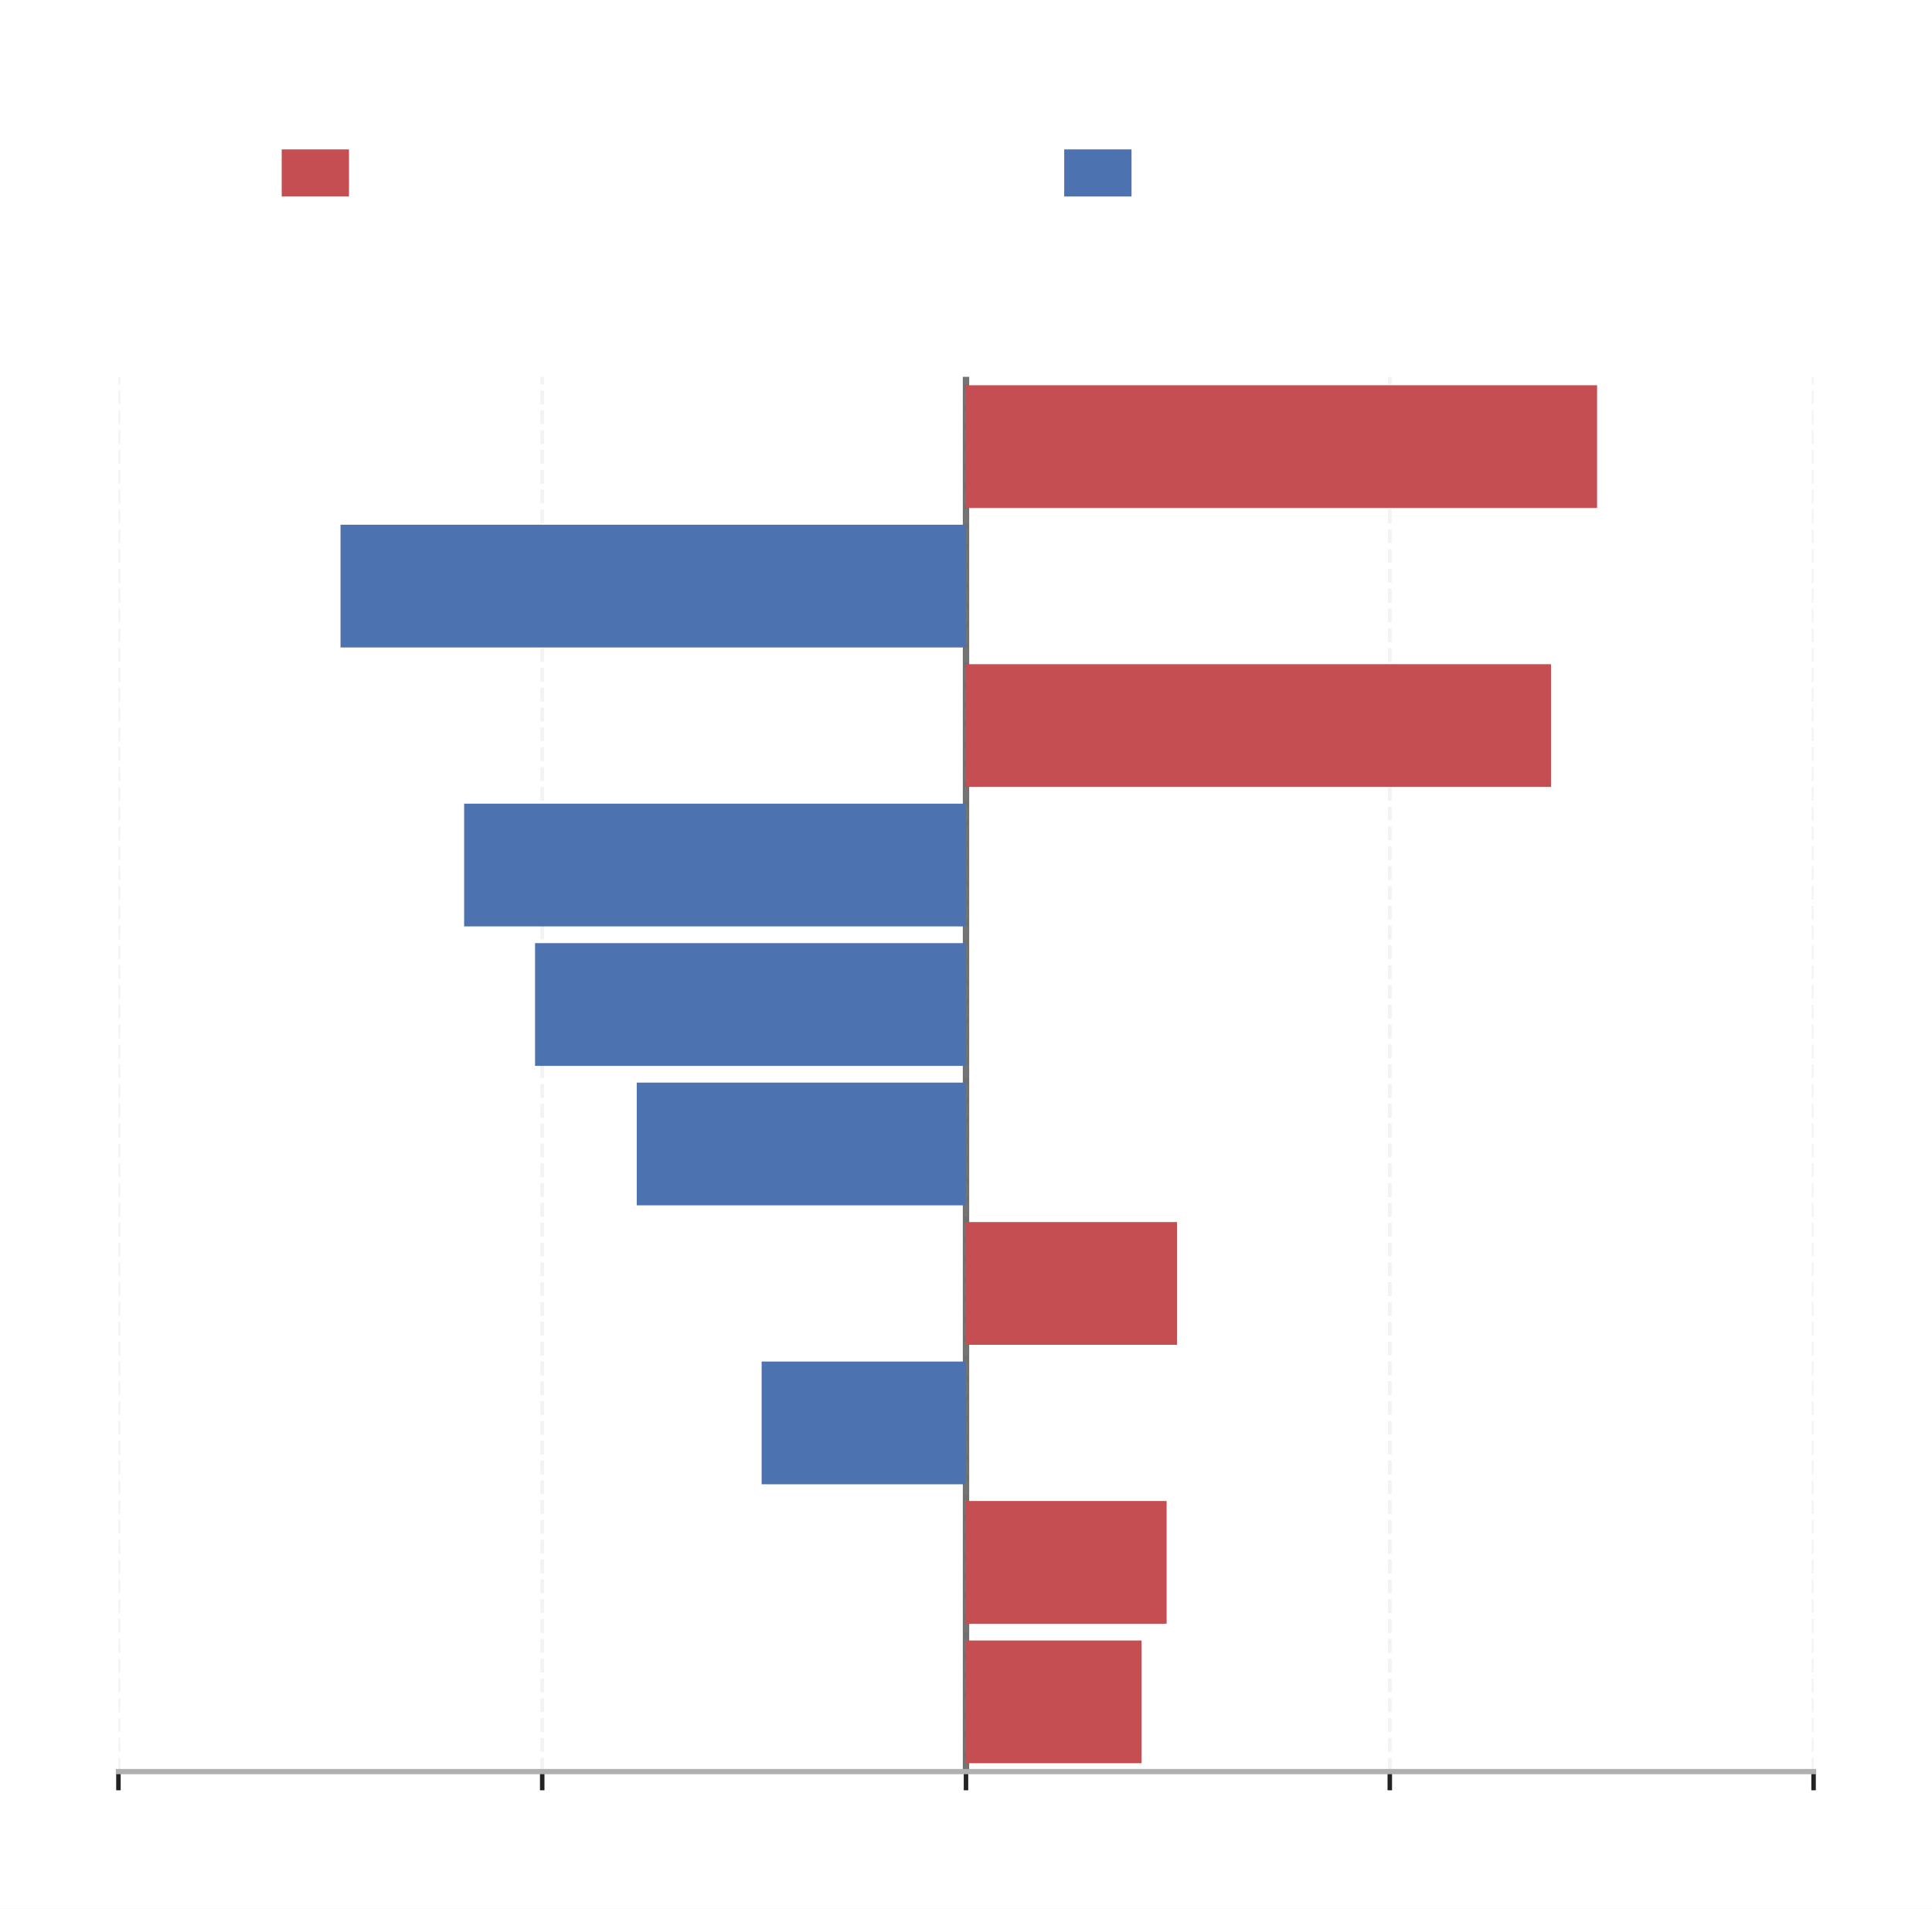
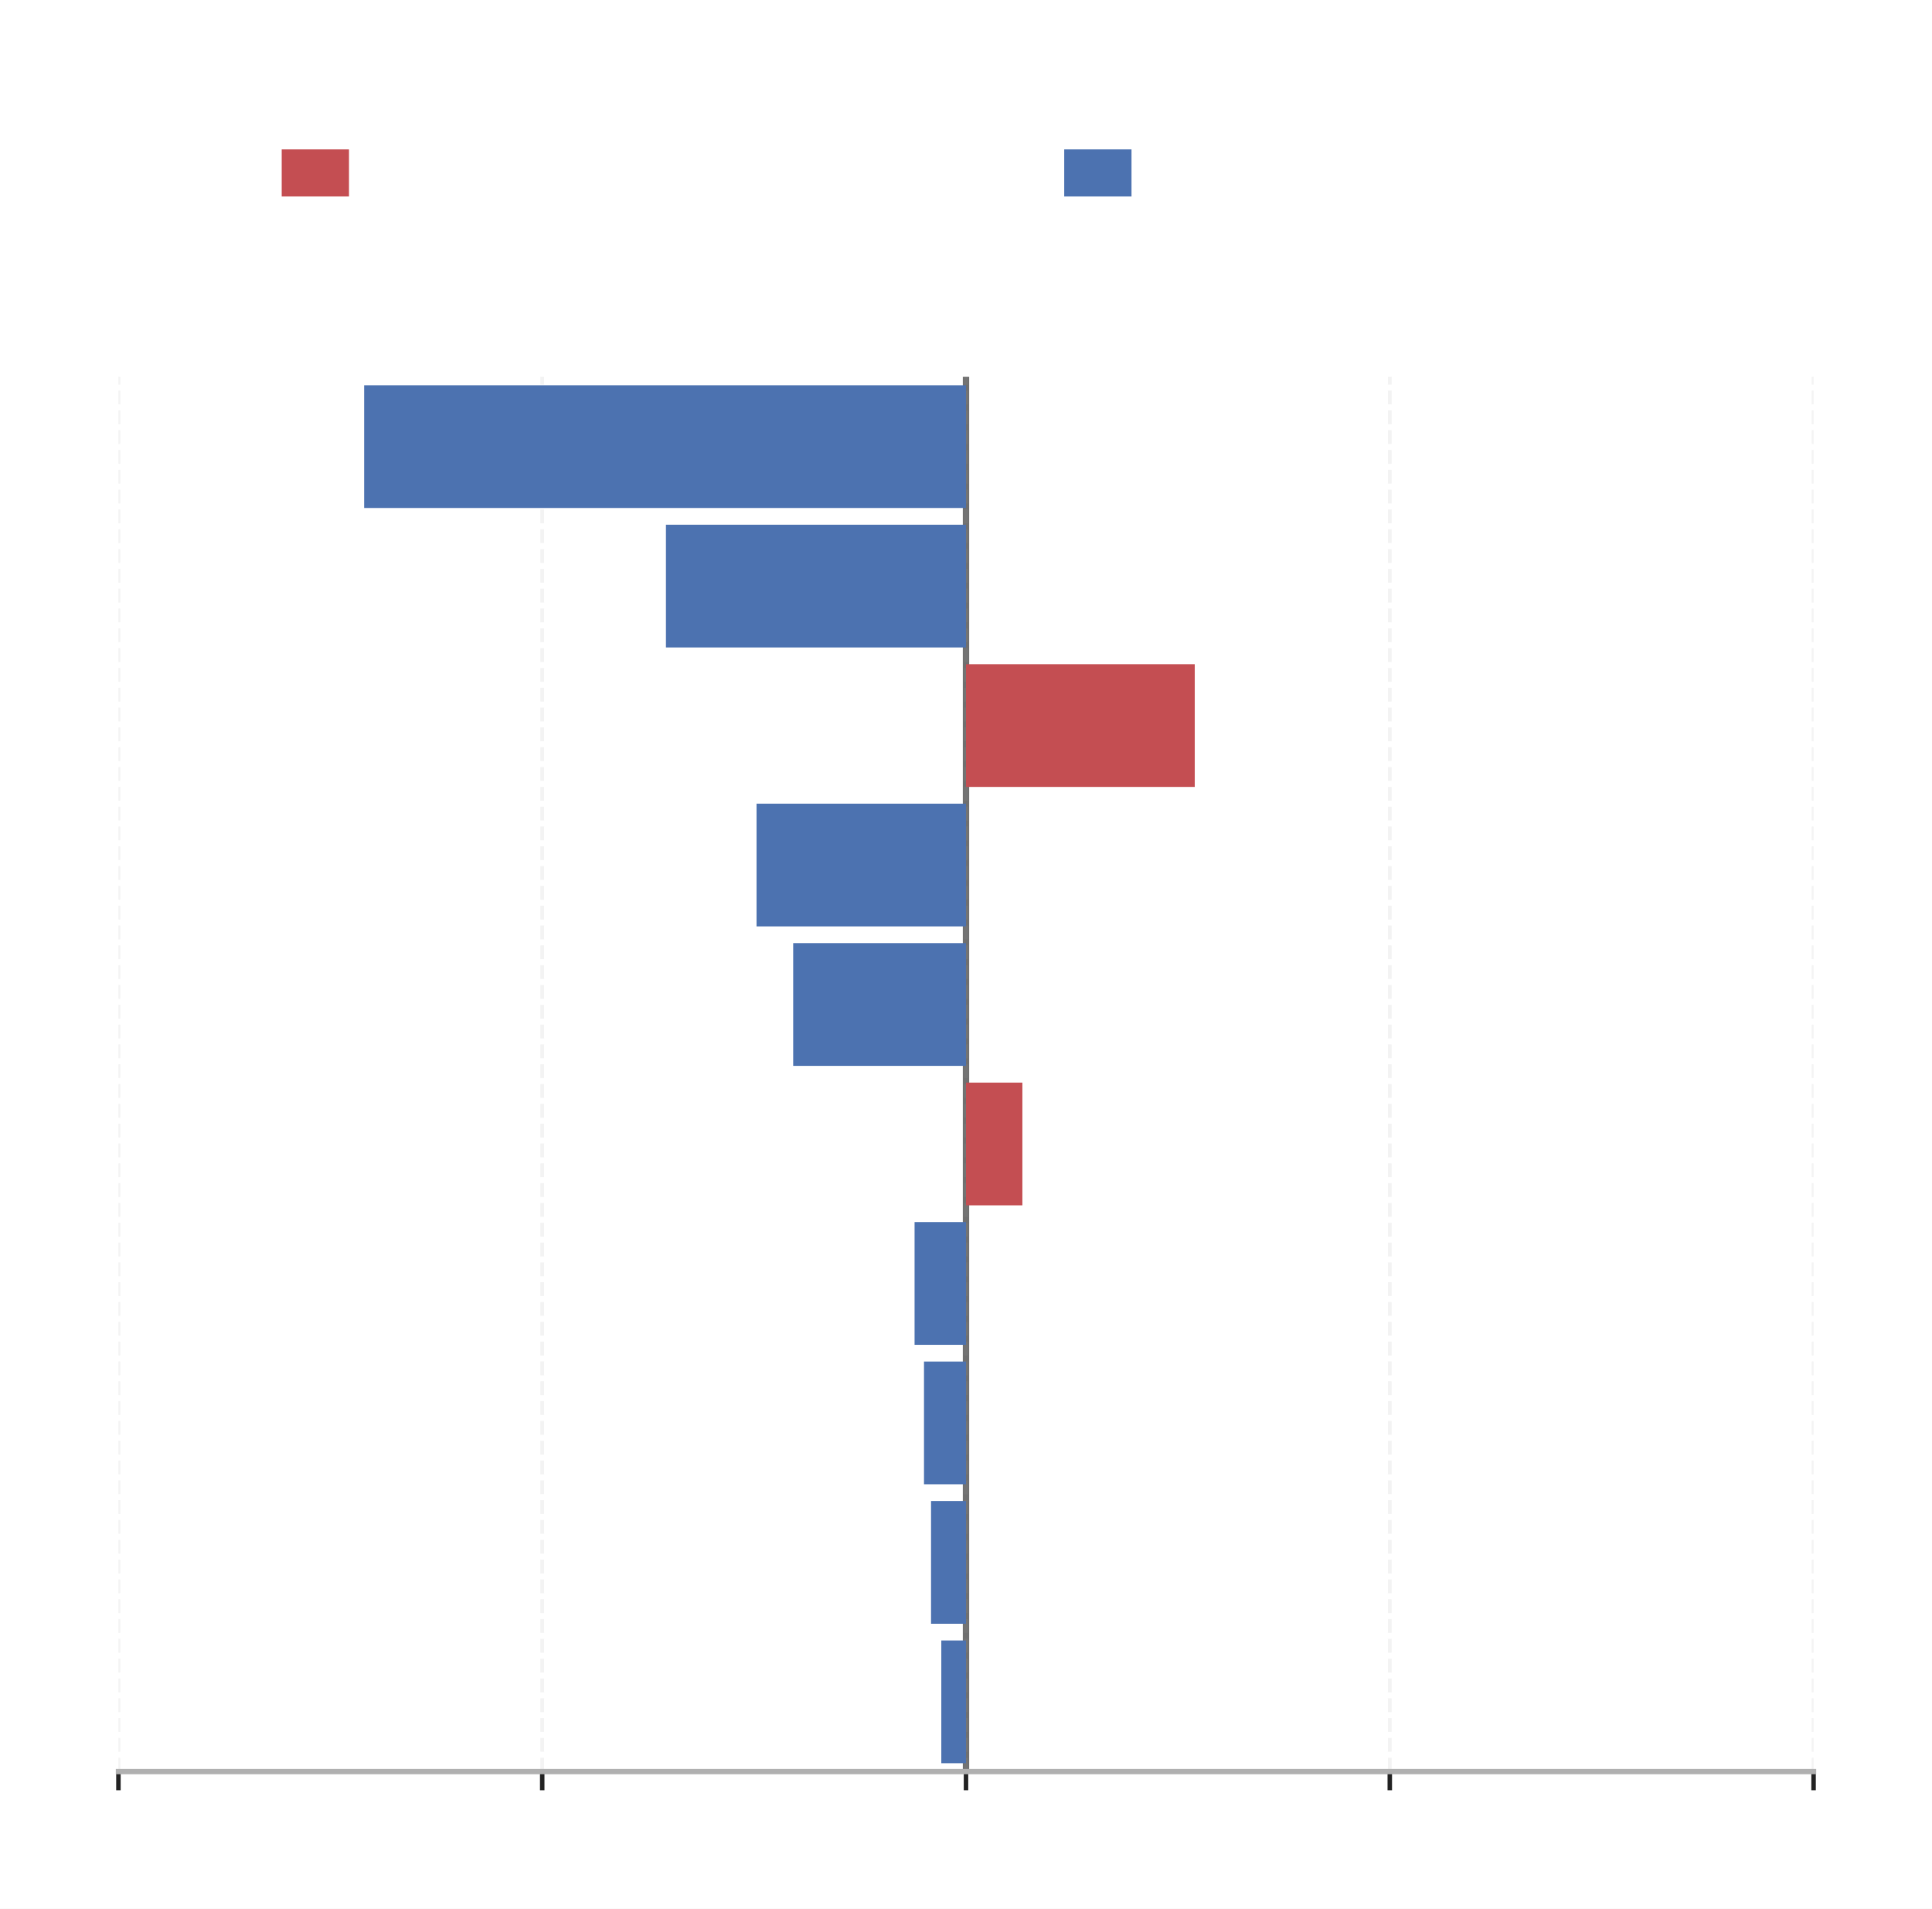
<svg xmlns="http://www.w3.org/2000/svg" xmlns:xlink="http://www.w3.org/1999/xlink" width="258.408pt" height="255.271pt" viewBox="0 0 258.408 255.271" version="1.1">
  <defs>
    <style type="text/css">*{stroke-linejoin: round; stroke-linecap: butt}</style>
  </defs>
  <g id="figure_1">
    <g id="patch_1">
      <path d="M 0 255.271  L 258.408 255.271  L 258.408 -0  L 0 -0  z " style="fill: #ffffff" />
    </g>
    <g id="axes_1">
      <g id="patch_2">
        <path d="M 15.84 236.931  L 242.568 236.931  L 242.568 50.403  L 15.84 50.403  z " style="fill: #ffffff" />
      </g>
      <g id="line2d_1">
-         <path d="M 129.204 236.931  L 129.204 50.403  " clip-path="url(#p9c74a94a64)" style="fill: none; stroke: #6f6f6f; stroke-width: 0.85; stroke-linecap: square" />
+         <path d="M 129.204 236.931  L 129.204 50.403  " clip-path="url(#pc2495d8726)" style="fill: none; stroke: #6f6f6f; stroke-width: 0.85; stroke-linecap: square" />
      </g>
      <g id="matplotlib.axis_1">
        <g id="xtick_1">
          <g id="line2d_2">
-             <path d="M 15.84 236.931  L 15.84 50.403  " clip-path="url(#p9c74a94a64)" style="fill: none; stroke-dasharray: 1.85,0.8; stroke-dashoffset: 0; stroke: #9a9a9a; stroke-opacity: 0.12; stroke-width: 0.5" />
+             <path d="M 15.84 236.931  L 15.84 50.403  " clip-path="url(#pc2495d8726)" style="fill: none; stroke-dasharray: 1.85,0.8; stroke-dashoffset: 0; stroke: #9a9a9a; stroke-opacity: 0.12; stroke-width: 0.5" />
          </g>
          <g id="line2d_3">
            <defs>
-               <path id="mb65fd2e85a" d="M 0 0  L 0 2.5  " style="stroke: #222222; stroke-width: 0.6" />
+               <path id="m2bf381b839" d="M 0 0  L 0 2.5  " style="stroke: #222222; stroke-width: 0.6" />
            </defs>
            <g>
-               <use xlink:href="#mb65fd2e85a" x="15.84" y="236.931" style="fill: #222222; stroke: #222222; stroke-width: 0.6" />
+               <use xlink:href="#m2bf381b839" x="15.84" y="236.931" style="fill: #222222; stroke: #222222; stroke-width: 0.6" />
            </g>
          </g>
        </g>
        <g id="xtick_2">
          <g id="line2d_4">
-             <path d="M 72.522 236.931  L 72.522 50.403  " clip-path="url(#p9c74a94a64)" style="fill: none; stroke-dasharray: 1.85,0.8; stroke-dashoffset: 0; stroke: #9a9a9a; stroke-opacity: 0.12; stroke-width: 0.5" />
+             <path d="M 72.522 236.931  L 72.522 50.403  " clip-path="url(#pc2495d8726)" style="fill: none; stroke-dasharray: 1.85,0.8; stroke-dashoffset: 0; stroke: #9a9a9a; stroke-opacity: 0.12; stroke-width: 0.5" />
          </g>
          <g id="line2d_5">
            <g>
-               <use xlink:href="#mb65fd2e85a" x="72.522" y="236.931" style="fill: #222222; stroke: #222222; stroke-width: 0.6" />
+               <use xlink:href="#m2bf381b839" x="72.522" y="236.931" style="fill: #222222; stroke: #222222; stroke-width: 0.6" />
            </g>
          </g>
        </g>
        <g id="xtick_3">
          <g id="line2d_6">
-             <path d="M 129.204 236.931  L 129.204 50.403  " clip-path="url(#p9c74a94a64)" style="fill: none; stroke-dasharray: 1.85,0.8; stroke-dashoffset: 0; stroke: #9a9a9a; stroke-opacity: 0.12; stroke-width: 0.5" />
+             <path d="M 129.204 236.931  L 129.204 50.403  " clip-path="url(#pc2495d8726)" style="fill: none; stroke-dasharray: 1.85,0.8; stroke-dashoffset: 0; stroke: #9a9a9a; stroke-opacity: 0.12; stroke-width: 0.5" />
          </g>
          <g id="line2d_7">
            <g>
-               <use xlink:href="#mb65fd2e85a" x="129.204" y="236.931" style="fill: #222222; stroke: #222222; stroke-width: 0.6" />
+               <use xlink:href="#m2bf381b839" x="129.204" y="236.931" style="fill: #222222; stroke: #222222; stroke-width: 0.6" />
            </g>
          </g>
        </g>
        <g id="xtick_4">
          <g id="line2d_8">
-             <path d="M 185.886 236.931  L 185.886 50.403  " clip-path="url(#p9c74a94a64)" style="fill: none; stroke-dasharray: 1.85,0.8; stroke-dashoffset: 0; stroke: #9a9a9a; stroke-opacity: 0.12; stroke-width: 0.5" />
+             <path d="M 185.886 236.931  L 185.886 50.403  " clip-path="url(#pc2495d8726)" style="fill: none; stroke-dasharray: 1.85,0.8; stroke-dashoffset: 0; stroke: #9a9a9a; stroke-opacity: 0.12; stroke-width: 0.5" />
          </g>
          <g id="line2d_9">
            <g>
-               <use xlink:href="#mb65fd2e85a" x="185.886" y="236.931" style="fill: #222222; stroke: #222222; stroke-width: 0.6" />
+               <use xlink:href="#m2bf381b839" x="185.886" y="236.931" style="fill: #222222; stroke: #222222; stroke-width: 0.6" />
            </g>
          </g>
        </g>
        <g id="xtick_5">
          <g id="line2d_10">
-             <path d="M 242.568 236.931  L 242.568 50.403  " clip-path="url(#p9c74a94a64)" style="fill: none; stroke-dasharray: 1.85,0.8; stroke-dashoffset: 0; stroke: #9a9a9a; stroke-opacity: 0.12; stroke-width: 0.5" />
+             <path d="M 242.568 236.931  L 242.568 50.403  " clip-path="url(#pc2495d8726)" style="fill: none; stroke-dasharray: 1.85,0.8; stroke-dashoffset: 0; stroke: #9a9a9a; stroke-opacity: 0.12; stroke-width: 0.5" />
          </g>
          <g id="line2d_11">
            <g>
-               <use xlink:href="#mb65fd2e85a" x="242.568" y="236.931" style="fill: #222222; stroke: #222222; stroke-width: 0.6" />
+               <use xlink:href="#m2bf381b839" x="242.568" y="236.931" style="fill: #222222; stroke: #222222; stroke-width: 0.6" />
            </g>
          </g>
        </g>
      </g>
      <g id="matplotlib.axis_2" />
      <g id="patch_3">
-         <path d="M 129.204 51.522  L 213.612 51.522  L 213.612 67.937  L 129.204 67.937  z " clip-path="url(#p9c74a94a64)" style="fill: #c44e52" />
+         <path d="M 129.204 51.522  L 48.705 51.522  L 48.705 67.937  L 129.204 67.937  z " clip-path="url(#pc2495d8726)" style="fill: #4c72b0" />
      </g>
      <g id="patch_4">
-         <path d="M 129.204 70.175  L 45.543 70.175  L 45.543 86.59  L 129.204 86.59  z " clip-path="url(#p9c74a94a64)" style="fill: #4c72b0" />
+         <path d="M 129.204 70.175  L 89.071 70.175  L 89.071 86.59  L 129.204 86.59  z " clip-path="url(#pc2495d8726)" style="fill: #4c72b0" />
      </g>
      <g id="patch_5">
-         <path d="M 129.204 88.828  L 207.451 88.828  L 207.451 105.242  L 129.204 105.242  z " clip-path="url(#p9c74a94a64)" style="fill: #c44e52" />
+         <path d="M 129.204 88.828  L 159.8 88.828  L 159.8 105.242  L 129.204 105.242  z " clip-path="url(#pc2495d8726)" style="fill: #c44e52" />
      </g>
      <g id="patch_6">
-         <path d="M 129.204 107.481  L 62.079 107.481  L 62.079 123.895  L 129.204 123.895  z " clip-path="url(#p9c74a94a64)" style="fill: #4c72b0" />
+         <path d="M 129.204 107.481  L 101.189 107.481  L 101.189 123.895  L 129.204 123.895  z " clip-path="url(#pc2495d8726)" style="fill: #4c72b0" />
      </g>
      <g id="patch_7">
-         <path d="M 129.204 126.133  L 71.564 126.133  L 71.564 142.548  L 129.204 142.548  z " clip-path="url(#p9c74a94a64)" style="fill: #4c72b0" />
+         <path d="M 129.204 126.133  L 106.089 126.133  L 106.089 142.548  L 129.204 142.548  z " clip-path="url(#pc2495d8726)" style="fill: #4c72b0" />
      </g>
      <g id="patch_8">
-         <path d="M 129.204 144.786  L 85.166 144.786  L 85.166 161.201  L 129.204 161.201  z " clip-path="url(#p9c74a94a64)" style="fill: #4c72b0" />
+         <path d="M 129.204 144.786  L 136.745 144.786  L 136.745 161.201  L 129.204 161.201  z " clip-path="url(#pc2495d8726)" style="fill: #c44e52" />
      </g>
      <g id="patch_9">
-         <path d="M 129.204 163.439  L 157.423 163.439  L 157.423 179.854  L 129.204 179.854  z " clip-path="url(#p9c74a94a64)" style="fill: #c44e52" />
+         <path d="M 129.204 163.439  L 122.325 163.439  L 122.325 179.854  L 129.204 179.854  z " clip-path="url(#pc2495d8726)" style="fill: #4c72b0" />
      </g>
      <g id="patch_10">
-         <path d="M 129.204 182.092  L 101.871 182.092  L 101.871 198.506  L 129.204 198.506  z " clip-path="url(#p9c74a94a64)" style="fill: #4c72b0" />
+         <path d="M 129.204 182.092  L 123.586 182.092  L 123.586 198.506  L 129.204 198.506  z " clip-path="url(#pc2495d8726)" style="fill: #4c72b0" />
      </g>
      <g id="patch_11">
-         <path d="M 129.204 200.745  L 156.038 200.745  L 156.038 217.159  L 129.204 217.159  z " clip-path="url(#p9c74a94a64)" style="fill: #c44e52" />
+         <path d="M 129.204 200.745  L 124.528 200.745  L 124.528 217.159  L 129.204 217.159  z " clip-path="url(#pc2495d8726)" style="fill: #4c72b0" />
      </g>
      <g id="patch_12">
-         <path d="M 129.204 219.397  L 152.685 219.397  L 152.685 235.812  L 129.204 235.812  z " clip-path="url(#p9c74a94a64)" style="fill: #c44e52" />
+         <path d="M 129.204 219.397  L 125.901 219.397  L 125.901 235.812  L 129.204 235.812  z " clip-path="url(#pc2495d8726)" style="fill: #4c72b0" />
      </g>
      <g id="patch_13">
        <path d="M 15.84 236.931  L 242.568 236.931  " style="fill: none; stroke: #b0b0b0; stroke-width: 0.7; stroke-linejoin: miter; stroke-linecap: square" />
      </g>
      <g id="legend_1">
        <g id="patch_14">
          <path d="M 37.678 26.279  L 46.678 26.279  L 46.678 19.979  L 37.678 19.979  z " style="fill: #c44e52" />
        </g>
        <g id="patch_15">
          <path d="M 142.341 26.279  L 151.341 26.279  L 151.341 19.979  L 142.341 19.979  z " style="fill: #4c72b0" />
        </g>
      </g>
    </g>
  </g>
  <defs>
-     <clipPath id="p9c74a94a64">
+     <clipPath id="pc2495d8726">
      <rect x="15.84" y="50.403" width="226.728" height="186.528" />
    </clipPath>
  </defs>
</svg>
